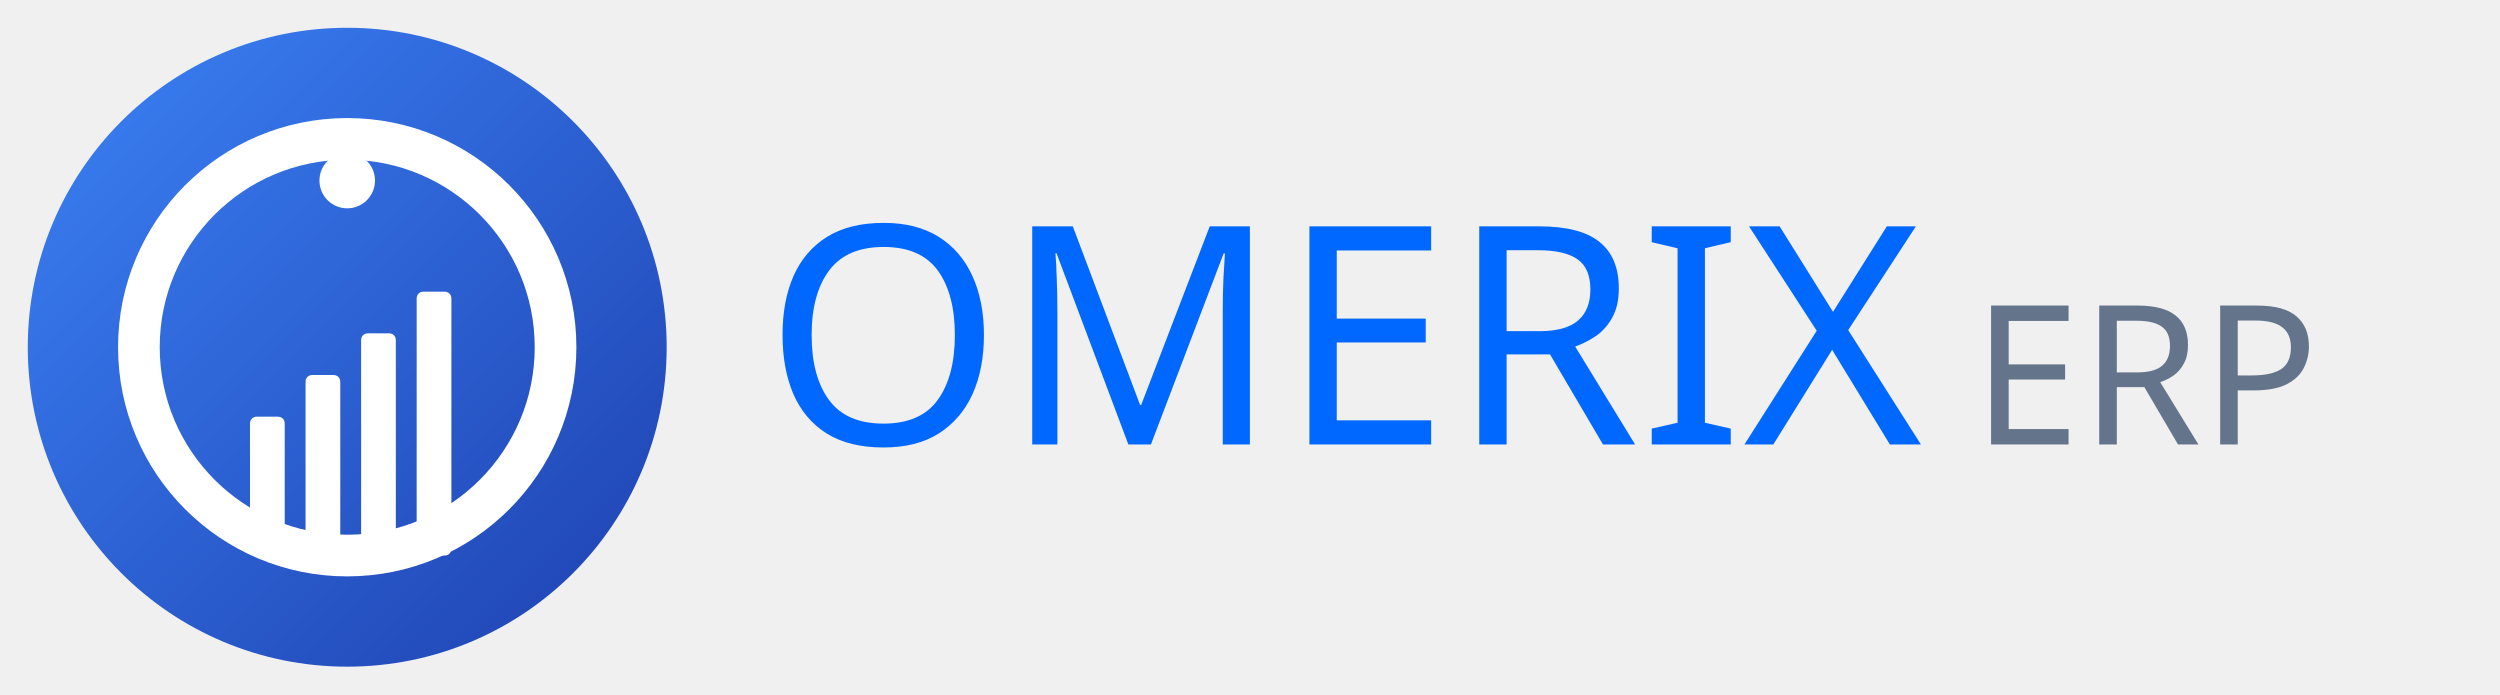
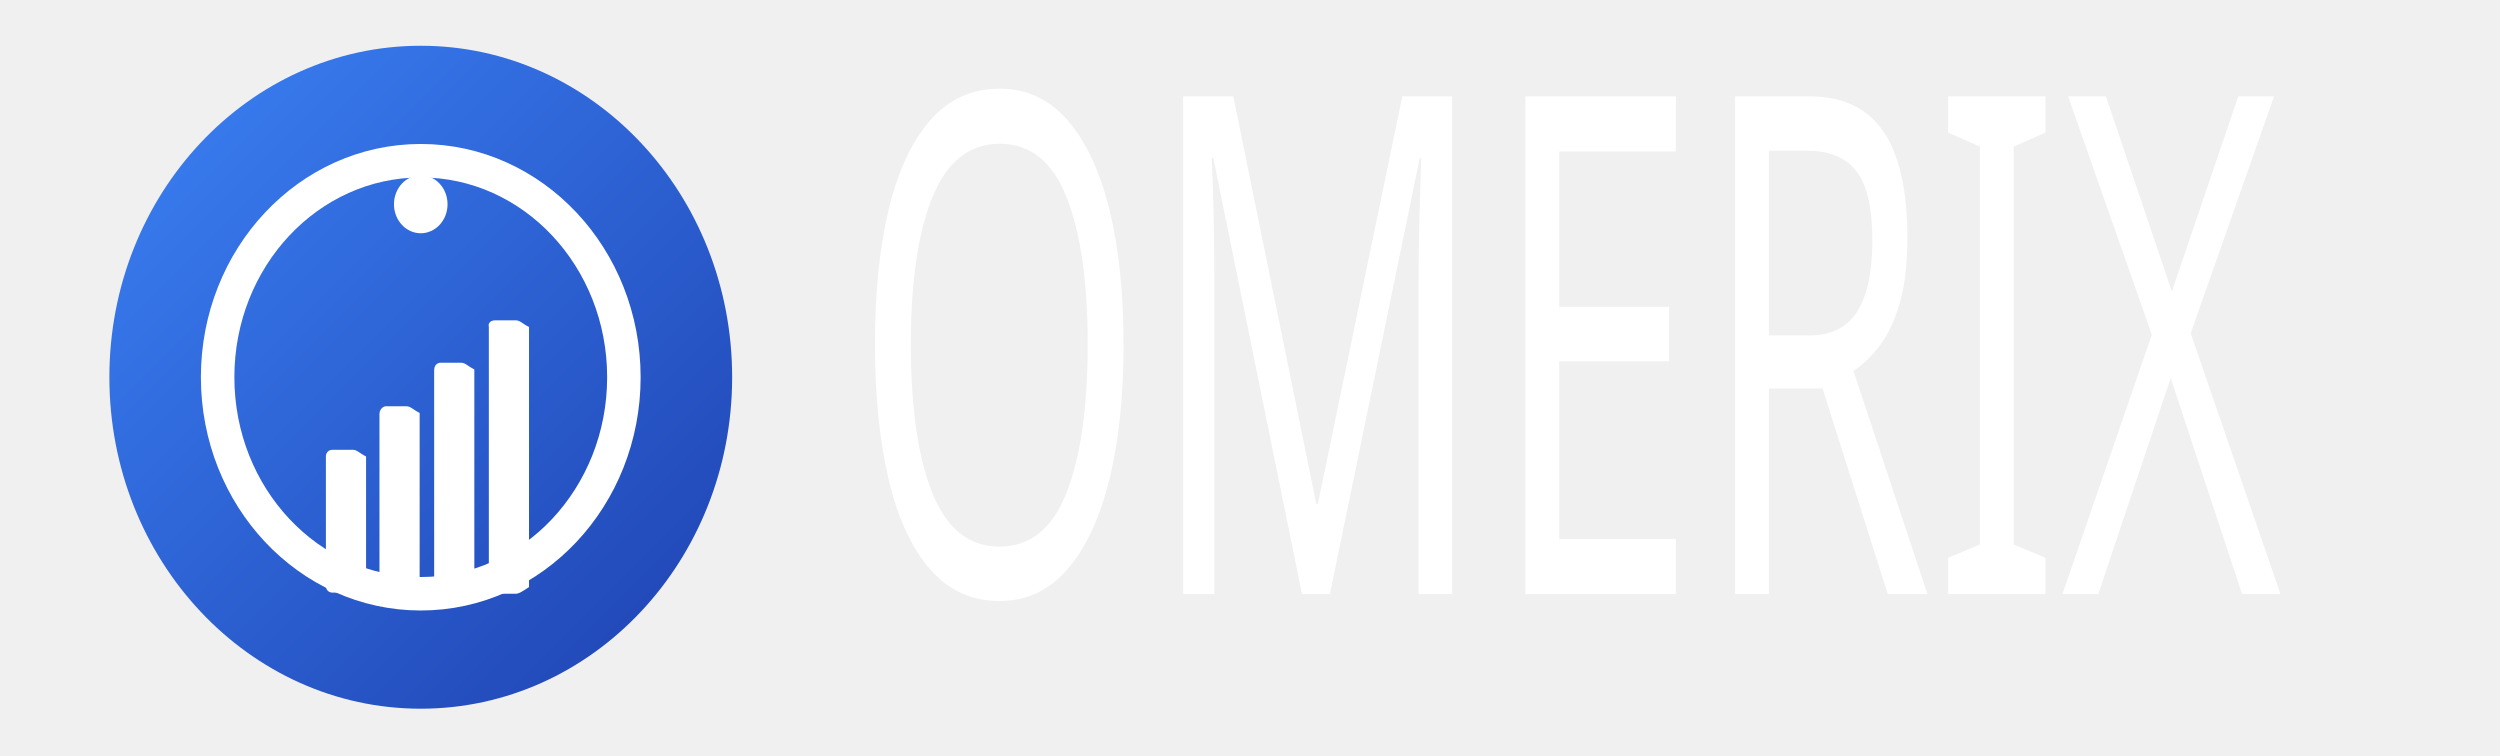
- <svg xmlns="http://www.w3.org/2000/svg" version="1.1" id="Capa_1" x="0px" y="0px" viewBox="0 0 180 50" style="enable-background:new 0 0 180 50;" xml:space="preserve">
+ <svg xmlns="http://www.w3.org/2000/svg" version="1.1" id="Capa_1" x="0px" y="0px" viewBox="0 0 224 67.7" style="enable-background:new 0 0 224 67.7;" xml:space="preserve">
  <style type="text/css">
	.st0{fill:url(#SVGID_1_);}
	.st1{fill:none;stroke:#FFFFFF;stroke-width:3;}
	.st2{fill:#FFFFFF;}
- 	.st3{fill:#0068FF;}
- 	.st4{font-family:'Arial-BoldMT';}
- 	.st5{font-size:22px;}
- 	.st6{fill:#64748B;}
- 	.st7{font-family:'ArialMT';}
- 	.st8{font-size:14px;}
+ 	.st3{font-family:'ErasITC-Bold';}
+ 	.st4{font-size:62.452px;}
</style>
-   <linearGradient id="SVGID_1_" gradientUnits="userSpaceOnUse" x1="-420.652" y1="16.087" x2="-419.652" y2="17.087" gradientTransform="matrix(46 0 0 46 19352 -738)">
+   <linearGradient id="SVGID_1_" gradientUnits="userSpaceOnUse" x1="-1051.482" y1="384.717" x2="-1050.227" y2="383.462" gradientTransform="matrix(46 0 0 -46 48377 17701.971)">
    <stop offset="0" style="stop-color:#3B82F6" />
    <stop offset="1" style="stop-color:#1E40AF" />
  </linearGradient>
-   <circle class="st0" cx="25" cy="25" r="23" />
-   <circle class="st1" cx="25" cy="25" r="15" />
-   <path class="st2" d="M18.5,30H20c0.3,0,0.5,0.2,0.5,0.5v9c0,0.3-0.2,0.5-0.5,0.5h-1.5c-0.3,0-0.5-0.2-0.5-0.5v-9  C18,30.2,18.2,30,18.5,30z" />
-   <path class="st2" d="M22.5,27H24c0.3,0,0.5,0.2,0.5,0.5v12c0,0.3-0.2,0.5-0.5,0.5h-1.5c-0.3,0-0.5-0.2-0.5-0.5v-12  C22,27.2,22.2,27,22.5,27z" />
-   <path class="st2" d="M26.5,24H28c0.3,0,0.5,0.2,0.5,0.5v15c0,0.3-0.2,0.5-0.5,0.5h-1.5c-0.3,0-0.5-0.2-0.5-0.5v-15  C26,24.2,26.2,24,26.5,24z" />
-   <path class="st2" d="M30.5,21H32c0.3,0,0.5,0.2,0.5,0.5v18c0,0.3-0.2,0.5-0.5,0.5h-1.5c-0.3,0-0.5-0.2-0.5-0.5v-18  C30,21.2,30.2,21,30.5,21z" />
-   <circle class="st2" cx="25" cy="13" r="2" />
-   <text transform="matrix(1 0 0 1 55 32)" class="st3 st4 st5">OMERIX</text>
-   <text transform="matrix(1 0 0 1 142 32)" class="st6 st7 st8">ERP</text>
+   <ellipse class="st0" cx="37.7" cy="33.8" rx="27.9" ry="29.7" />
+   <ellipse class="st1" cx="37.7" cy="33.8" rx="18.2" ry="19.4" />
+   <path class="st2" d="M29.8,40.3h1.8c0.4,0,0.6,0.3,1.2,0.6v11.6c-0.6,0.4-0.9,0.6-1.2,0.6h-1.8c-0.4,0-0.6-0.3-0.6-0.6V40.9  C29.2,40.6,29.4,40.3,29.8,40.3z" />
+   <path class="st2" d="M34.6,36.4h1.8c0.4,0,0.6,0.3,1.2,0.6v15.5c-0.6,0.4-0.9,0.6-1.2,0.6h-1.8c-0.4,0-0.6-0.3-0.6-0.6V37.1  C34,36.7,34.3,36.4,34.6,36.4z" />
+   <path class="st2" d="M39.5,32.5h1.8c0.4,0,0.6,0.3,1.2,0.6v19.4c-0.6,0.4-0.9,0.6-1.2,0.6h-1.8c-0.4,0-0.6-0.3-0.6-0.6V33.2  C38.9,32.8,39.1,32.5,39.5,32.5z" />
+   <path class="st2" d="M44.4,28.7h1.8c0.4,0,0.6,0.3,1.2,0.6v23.3c-0.6,0.4-0.9,0.6-1.2,0.6h-1.8c-0.4,0-0.6-0.3-0.6-0.6V29.3  C43.7,28.9,44,28.7,44.4,28.7z" />
+   <ellipse class="st2" cx="37.7" cy="18.3" rx="2.4" ry="2.6" />
+   <text transform="matrix(0.5412 0 0 1 76.3335 53.2262)" class="st2 st3 st4">OMERIX</text>
</svg>
